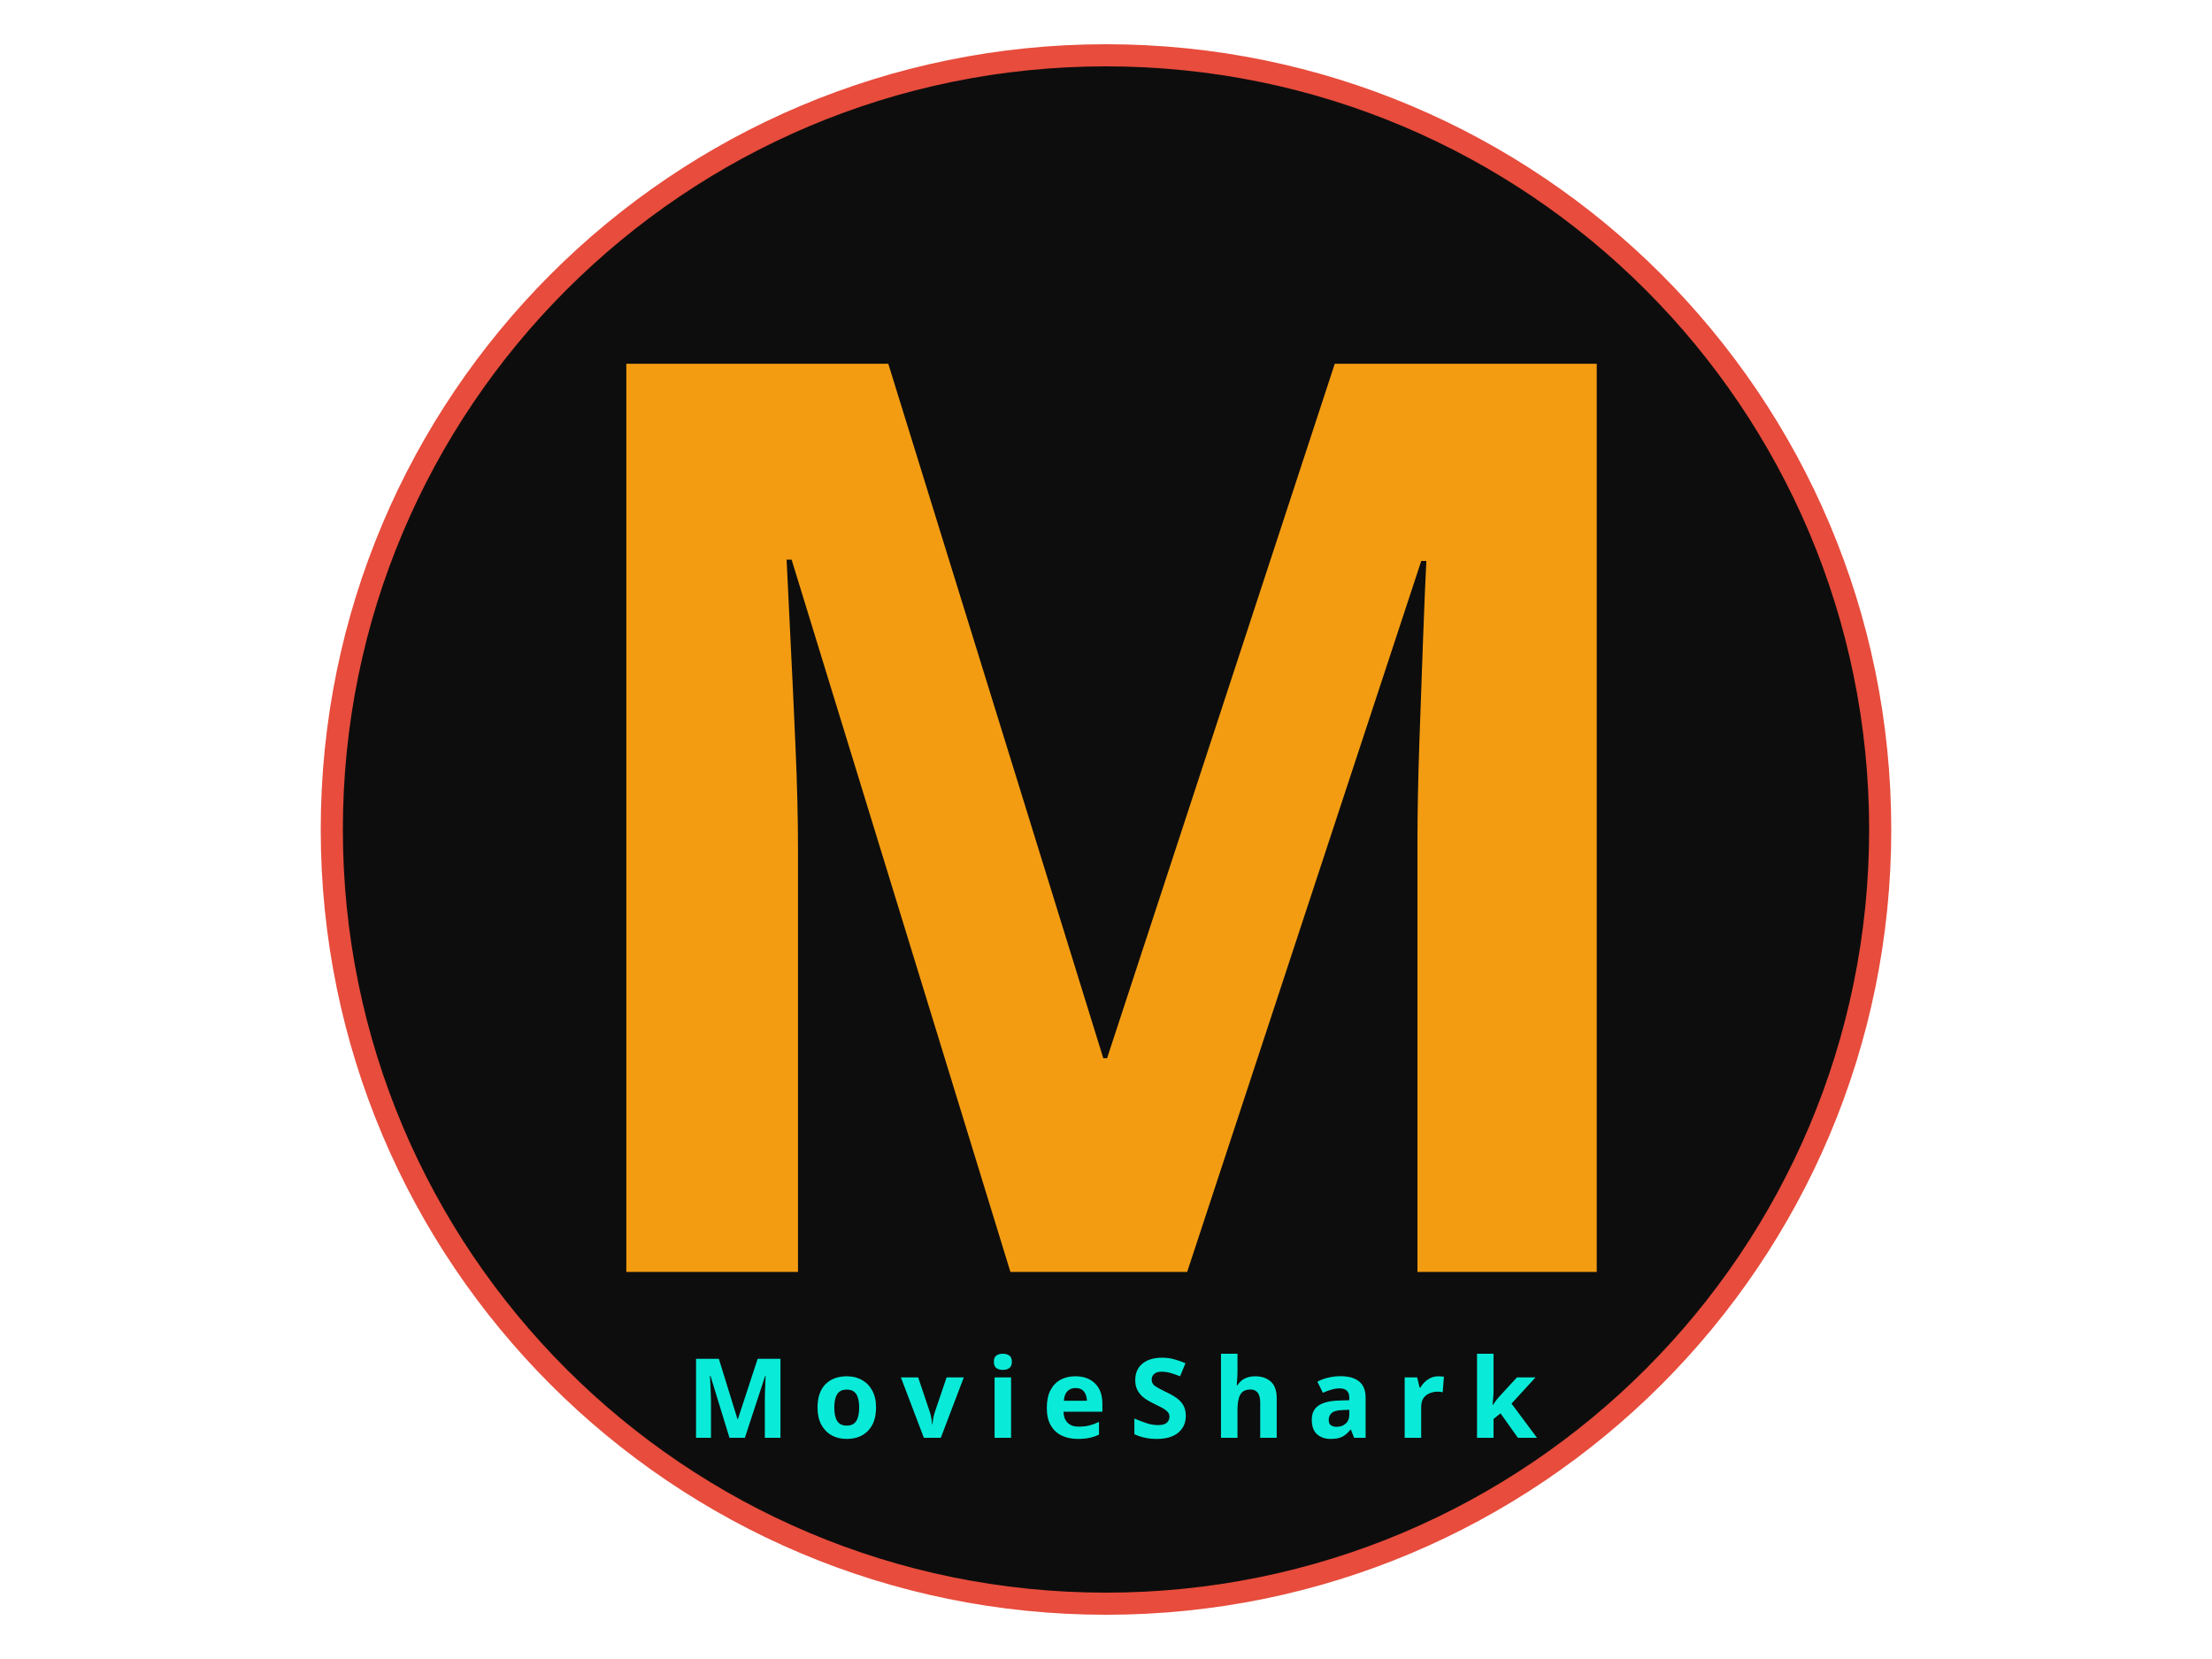
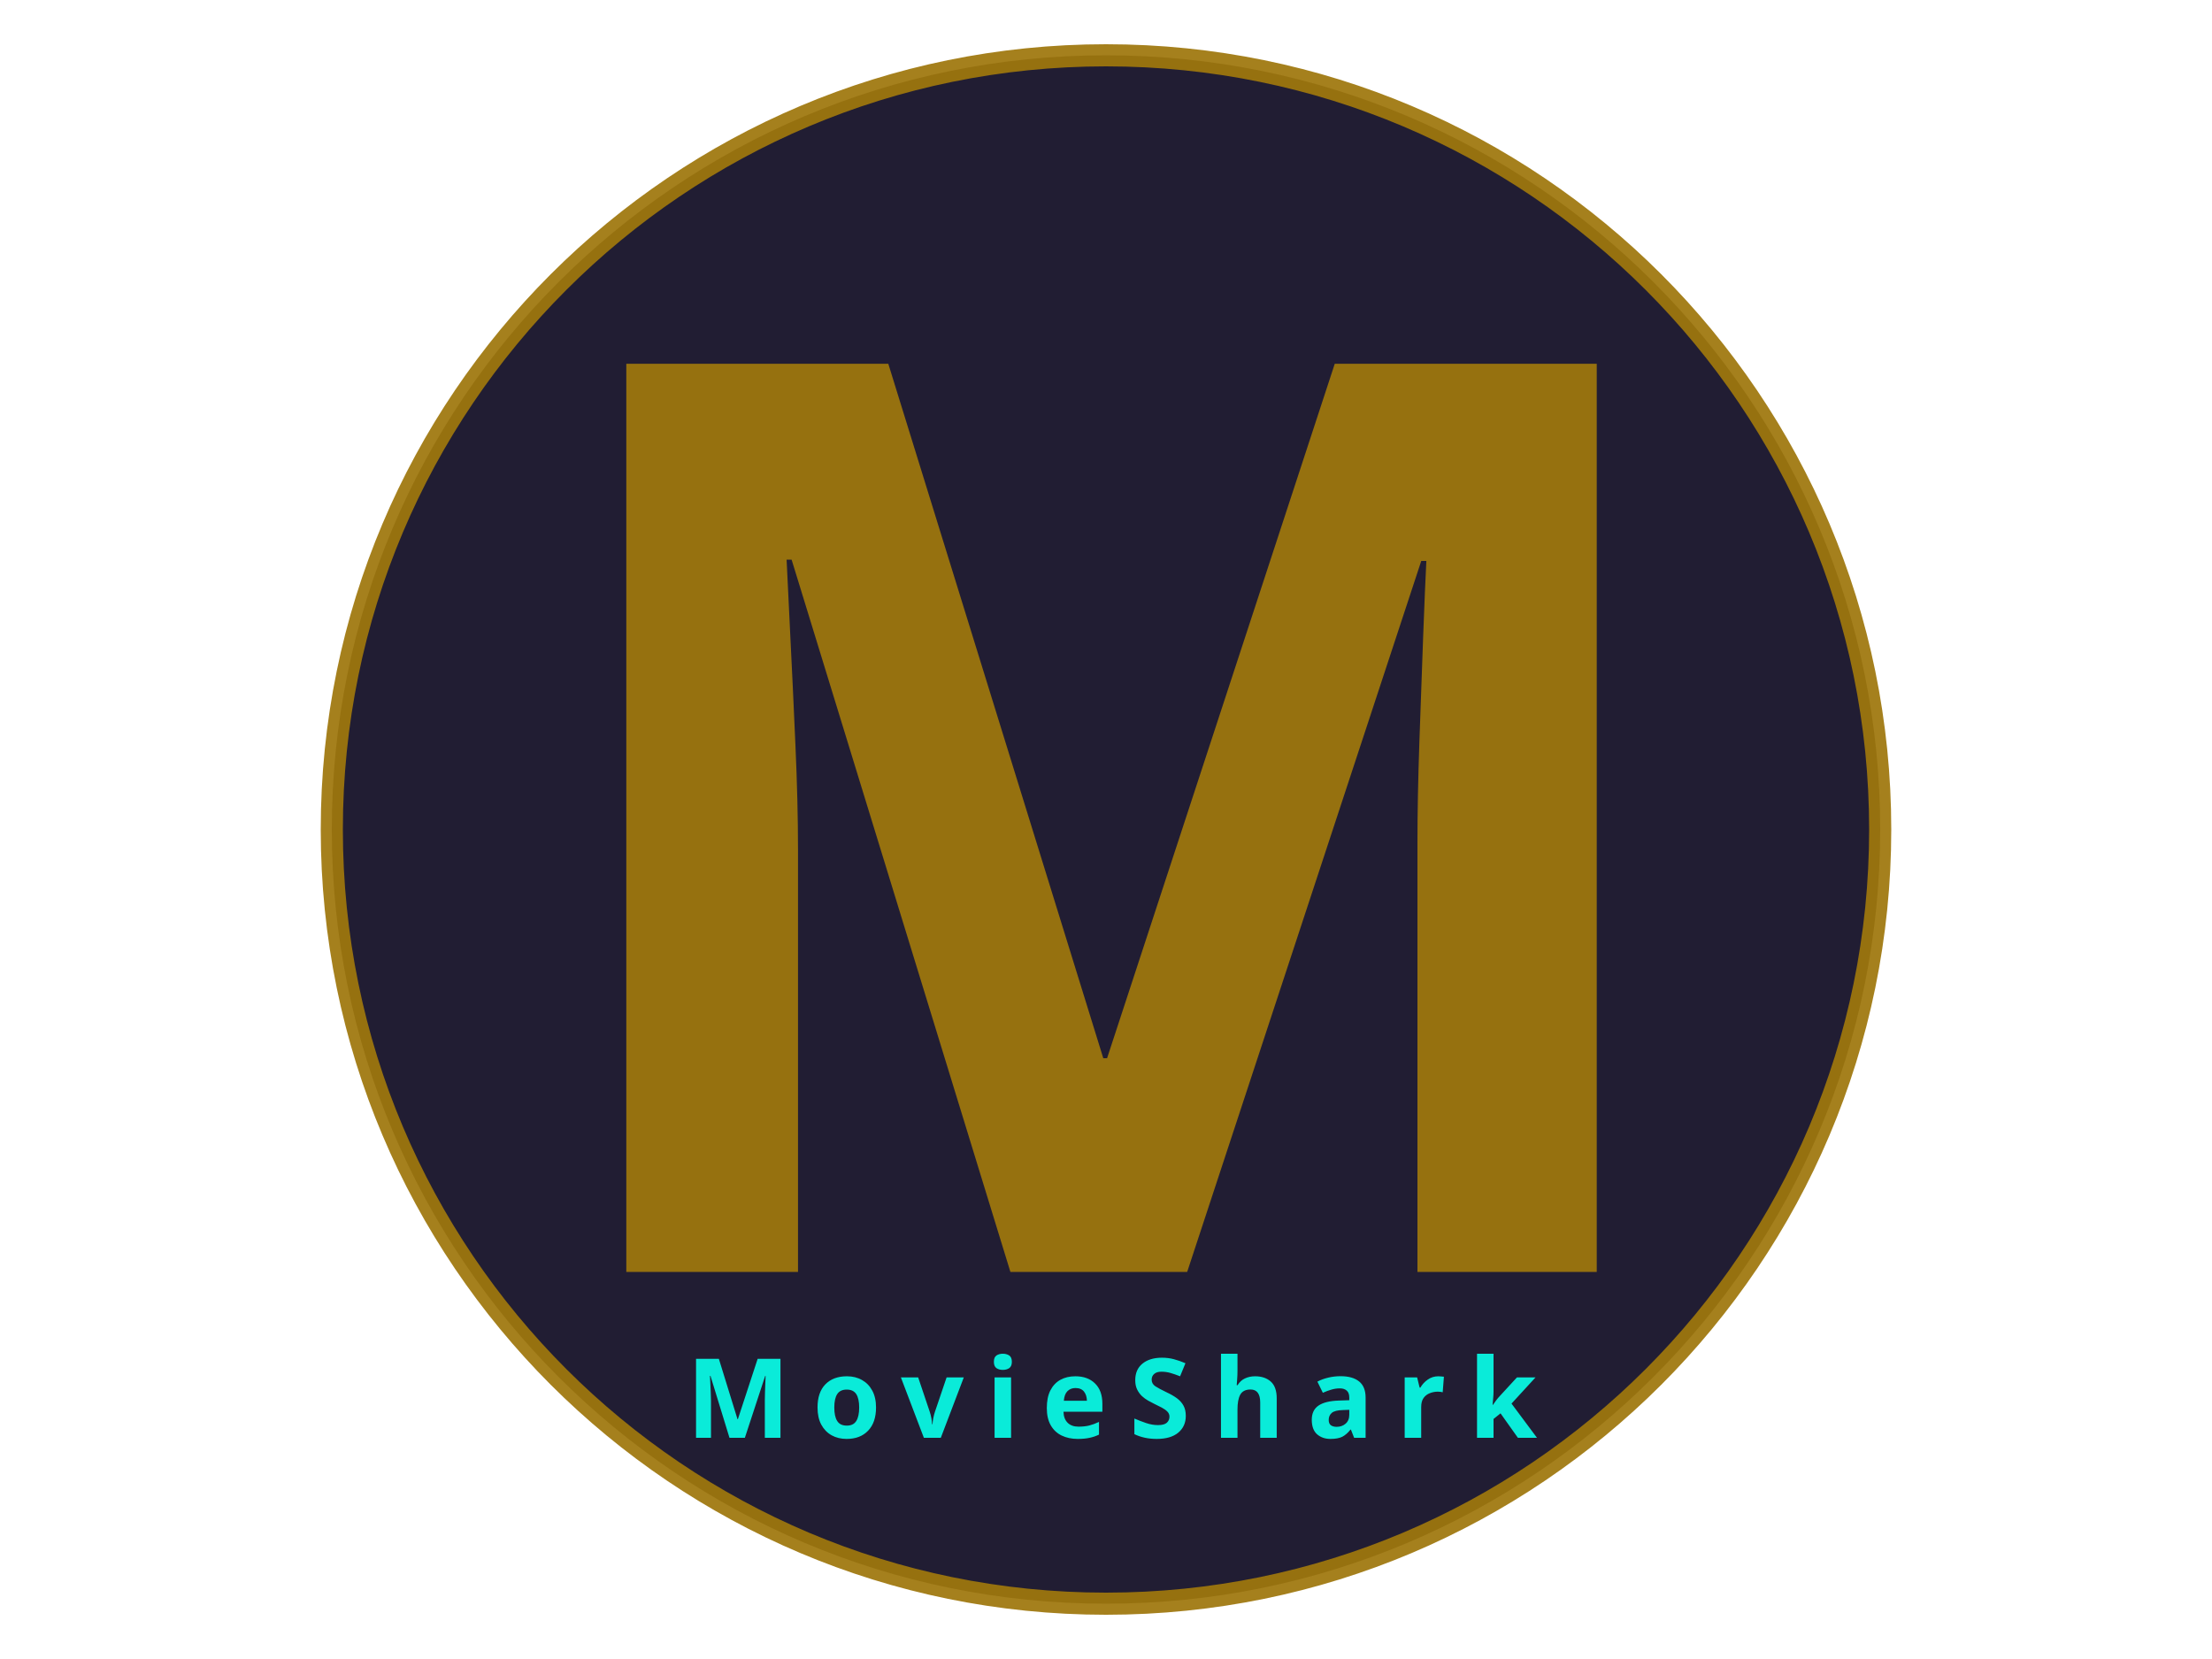
<svg xmlns="http://www.w3.org/2000/svg" viewBox="0 0 400 300" width="400" height="300">
  <defs>
    <linearGradient id="movieGrad" x1="0%" y1="0%" x2="100%" y2="100%">
      <stop offset="0%" style="stop-color:#0aeedbfb;stop-opacity:1" />
      <stop offset="50%" style="stop-color:#c0392b;stop-opacity:1" />
      <stop offset="100%" style="stop-color:#8b0000;stop-opacity:1" />
    </linearGradient>
    <linearGradient id="sGrad" x1="0%" y1="0%" x2="100%" y2="100%">
      <stop offset="0%" style="stop-color:#f39c12;stop-opacity:1" />
      <stop offset="100%" style="stop-color:#e67e22;stop-opacity:1" />
    </linearGradient>
  </defs>
-   <circle cx="200" cy="150" r="140" fill="#0c0c0cfd" stroke="#e74c3c" stroke-width="4" />
-   <text x="201" y="230" text-anchor="middle" font-family="Arial Black" font-size="230" font-weight="bold" fill="#f39c12" letter-spacing="4">
+   <circle cx="200" cy="150" r="140" fill="#211d33" stroke="#9e770dee" stroke-width="4" />
+   <text x="201" y="230" text-anchor="middle" font-family="Copperplate Gothic Bold" font-size="230" font-weight="bold" fill="#9e770dee" letter-spacing="4">
    M
  </text>
  <text x="201" y="260" text-anchor="middle" font-family="Bodoni MT Black" font-size="20" font-weight="bold" fill="#0aeedbfb" letter-spacing="4">
    MovieShark
  </text>
</svg>
